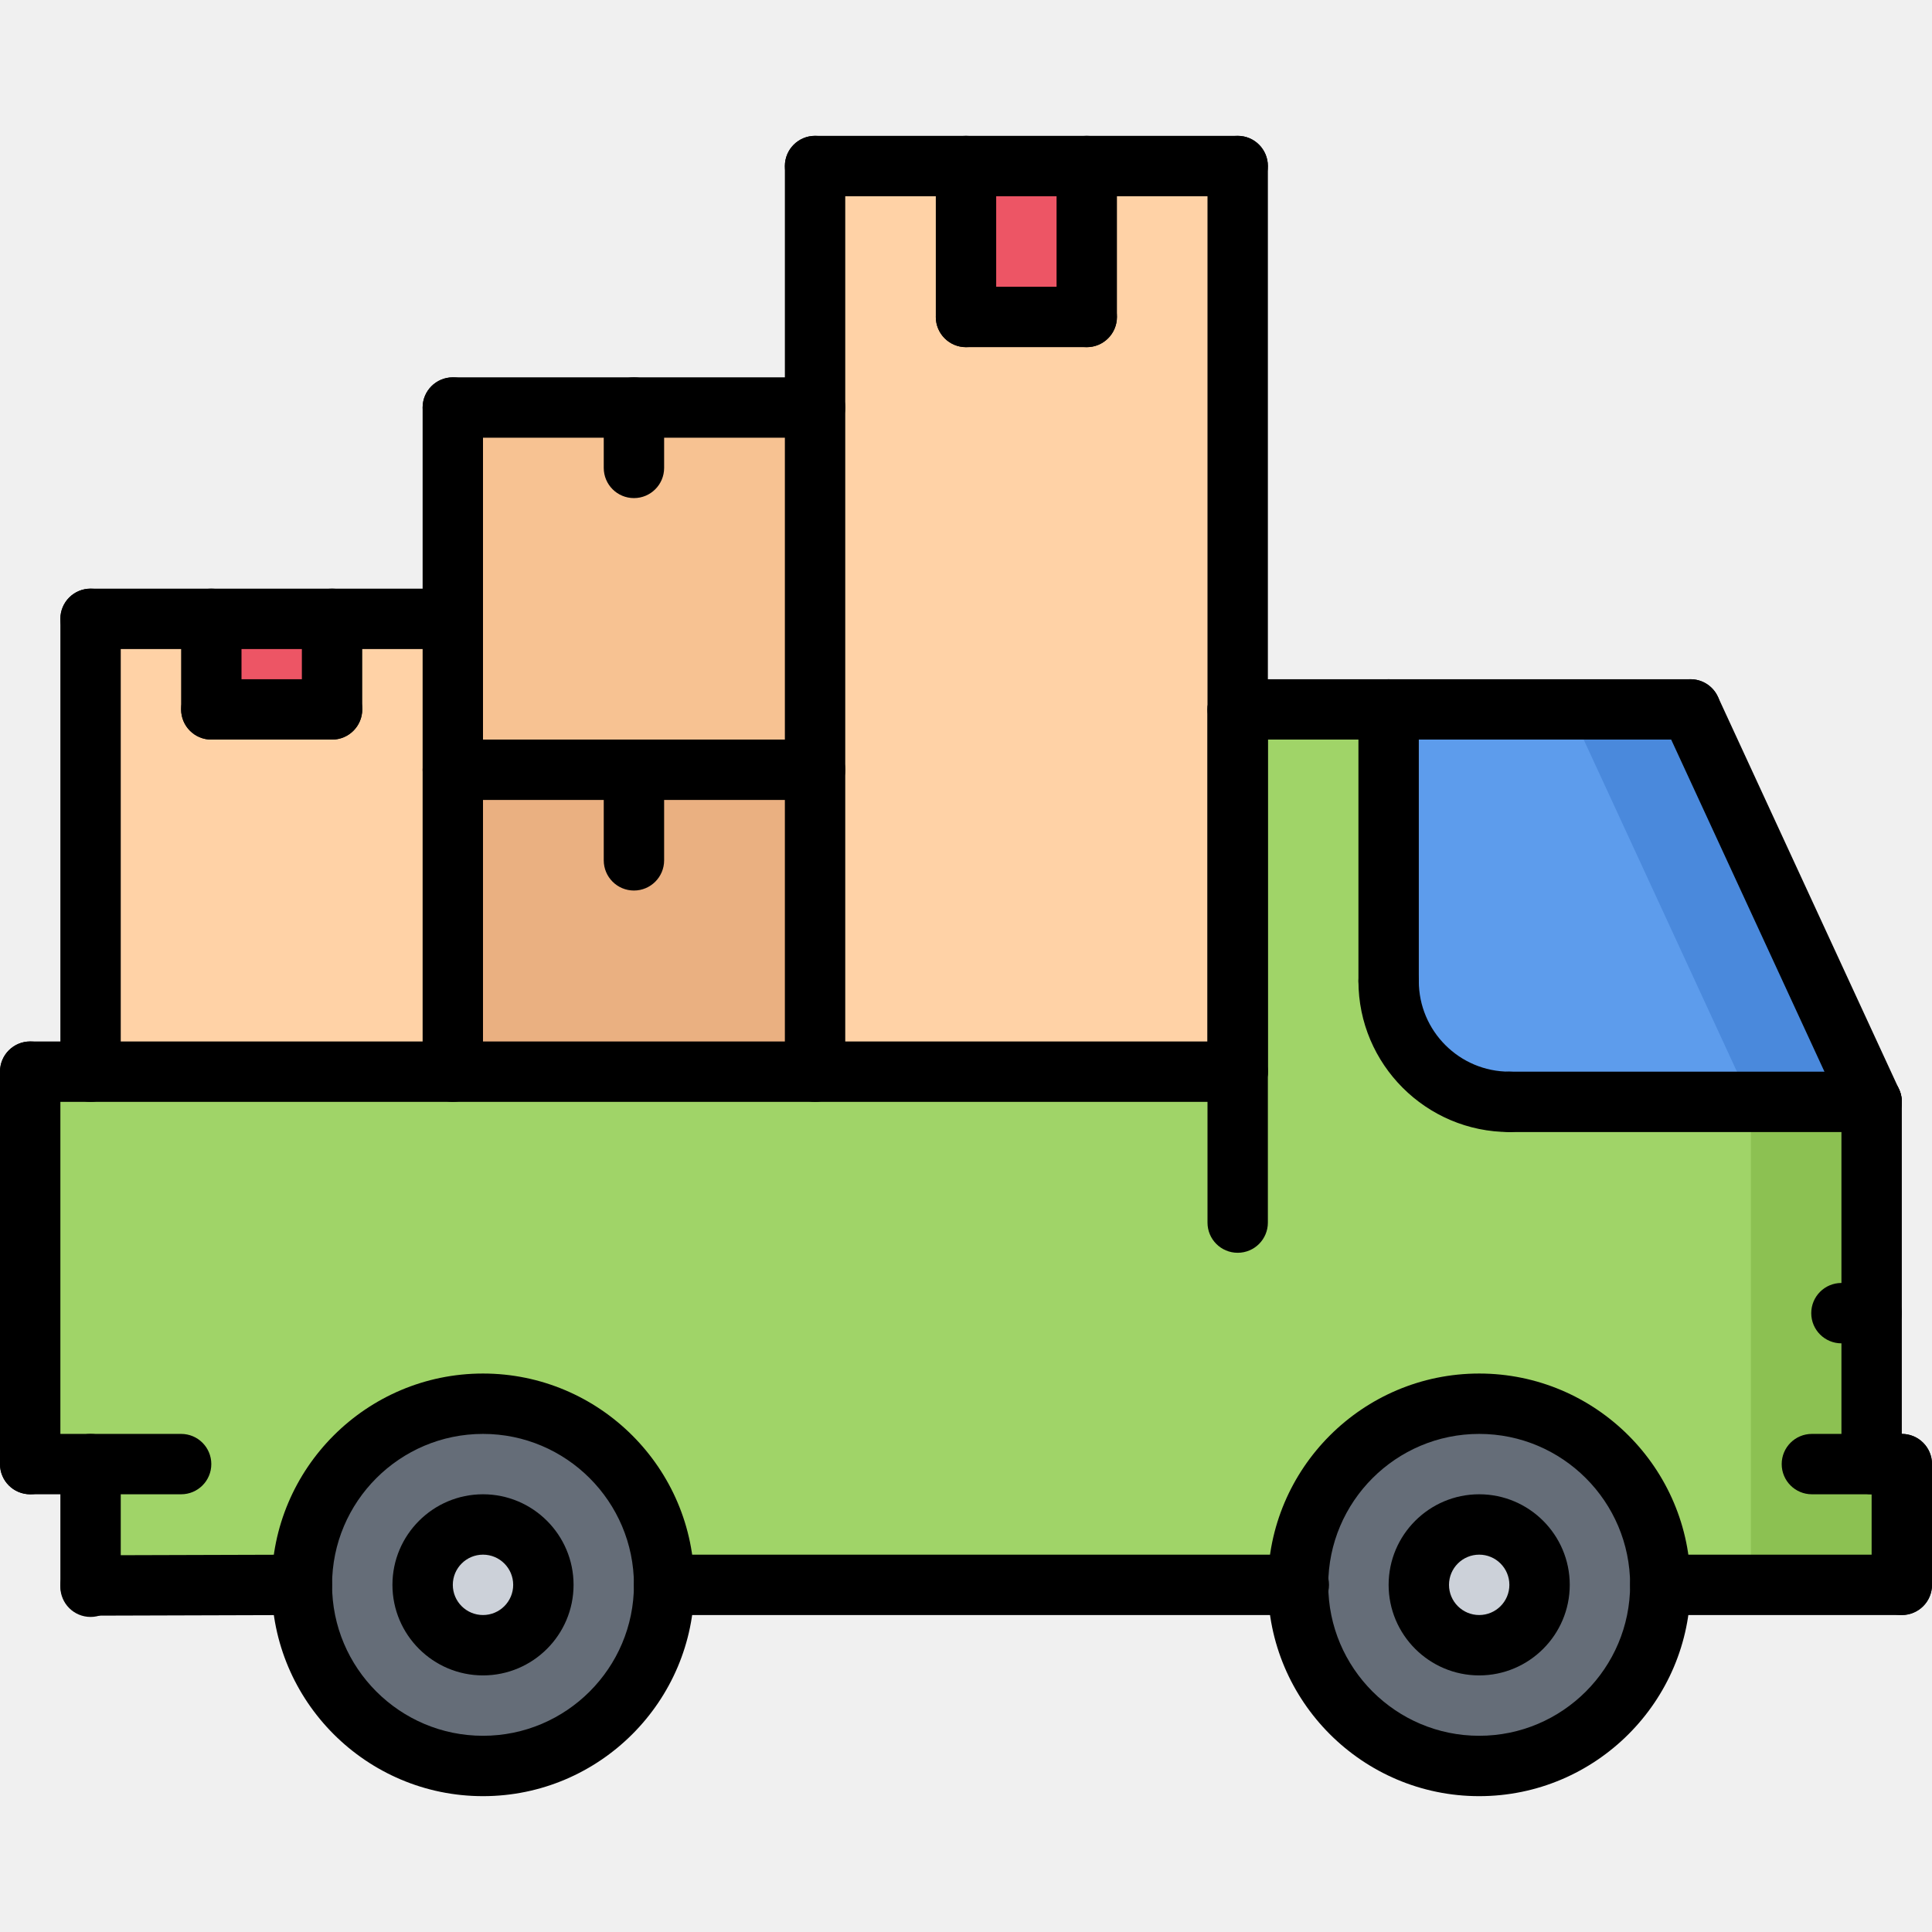
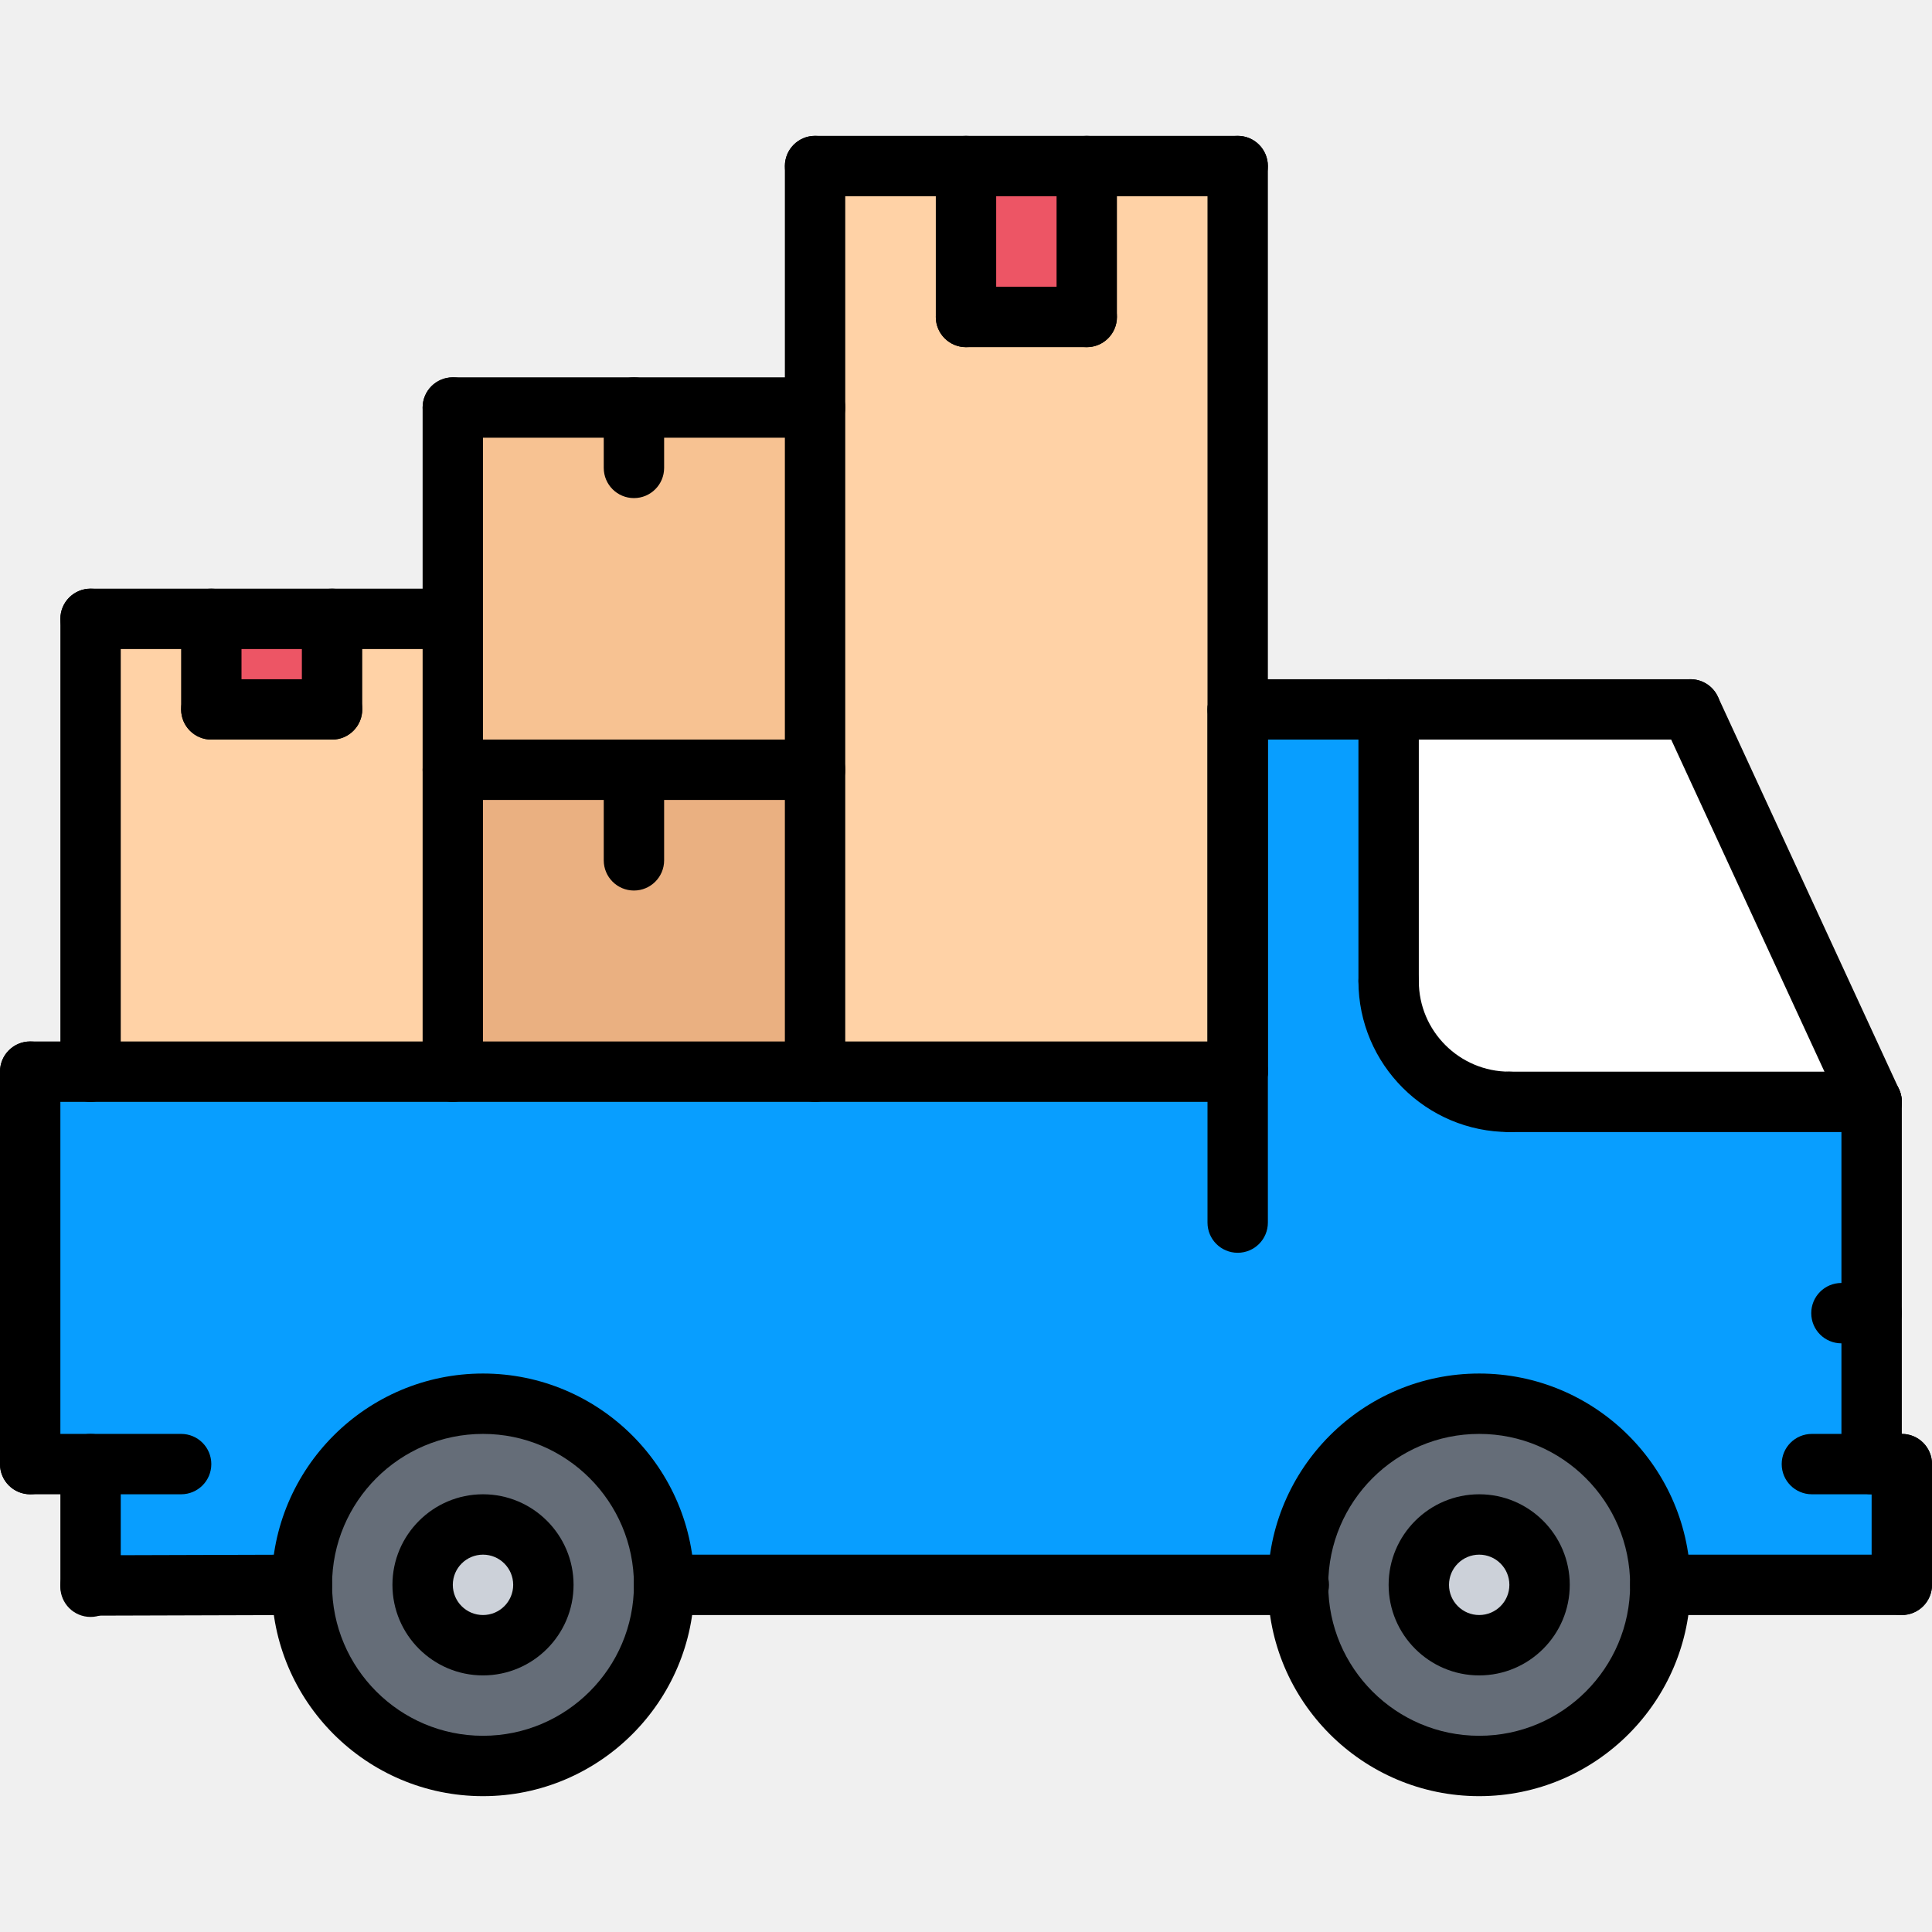
<svg xmlns="http://www.w3.org/2000/svg" version="1.1" id="Capa_1" x="0px" y="0px" viewBox="0 0 512 512" style="enable-background:new 0 0 512 512;" xml:space="preserve">
  <path style="fill:#656D78;" d="M128,372c26.488,0,48,21.512,48,48c0,26.56-21.512,48-48,48c-26.56,0-48-21.44-48-48  C80,393.512,101.44,372,128,372z M144,420c0-8.8-7.192-16-16-16c-8.88,0-16,7.2-16,16c0,8.872,7.12,16,16,16  C136.808,436,144,428.872,144,420z" />
  <g>
    <path style="fill:#CCD1D9;" d="M128,404c8.808,0,16,7.2,16,16c0,8.872-7.192,16-16,16c-8.88,0-16-7.128-16-16   C112,411.2,119.12,404,128,404z" />
    <path style="fill:#CCD1D9;" d="M392,404c8.808,0,16,7.2,16,16c0,8.872-7.192,16-16,16c-8.88,0-16-7.128-16-16   C376,411.2,383.12,404,392,404z" />
  </g>
  <path style="fill:#656D78;" d="M344,420c0-26.488,21.44-48,48-48c26.488,0,48,21.512,48,48c0,26.56-21.512,48-48,48  C365.44,468,344,446.56,344,420z M408,420c0-8.8-7.192-16-16-16c-8.88,0-16,7.2-16,16c0,8.872,7.12,16,16,16  C400.808,436,408,428.872,408,420z" />
-   <path style="fill:#5D9CEC;" d="M448,188l48,104h-96c-17.76,0-32-14.32-32-32v-72H448z" />
-   <path style="fill:#A0D468;" d="M24,284h96h96h112v-96h40v72c0,17.68,14.24,32,32,32h96v56v40h8v32h-64c0-26.488-21.512-48-48-48  c-26.56,0-48,21.512-48,48H176c0-26.488-21.512-48-48-48c-26.56,0-48,21.512-48,48l-56,0.16V388H8V284H24z" />
-   <polygon style="fill:#8CC152;" points="496,388 496,348 496,292 464,292 464,420 504,420 504,388 " />
-   <polygon style="fill:#4A89DC;" points="496,292 448,188 416,188 464,292 " />
+   <path style="fill:#fff;" d="M448,188l48,104h-96c-17.76,0-32-14.32-32-32v-72H448z" />
+   <path style="fill:#089EFF;" d="M24,284h96h96h112v-96h40v72c0,17.68,14.24,32,32,32h96v56v40h8v32h-64c0-26.488-21.512-48-48-48  c-26.56,0-48,21.512-48,48H176c0-26.488-21.512-48-48-48c-26.56,0-48,21.512-48,48l-56,0.16V388H8V284H24z" />
+   <polygon style="fill:#089EFF;" points="496,388 496,348 496,292 464,292 464,420 504,420 504,388 " />
+   <polygon style="fill:#ffffff;" points="496,292 448,188 416,188 464,292 " />
  <g>
    <rect x="56" y="164" style="fill:#ED5565;" width="32" height="24" />
    <rect x="256" y="44" style="fill:#ED5565;" width="32" height="40" />
  </g>
  <polygon style="fill:#FFD2A6;" points="328,188 328,284 216,284 216,204 216,108 216,44 256,44 256,84 288,84 288,44 328,44 " />
  <polygon style="fill:#F7C292;" points="168,108 216,108 216,204 168,204 120,204 120,164 120,108 " />
  <polygon style="fill:#EAB081;" points="168,204 216,204 216,284 120,284 120,204 " />
  <polygon style="fill:#FFD2A6;" points="56,164 56,188 88,188 88,164 120,164 120,204 120,284 24,284 24,164 " />
  <path d="M328,52H216c-4.424,0-8-3.584-8-8s3.576-8,8-8h112c4.424,0,8,3.584,8,8S332.424,52,328,52z" />
  <path d="M288,92c-4.424,0-8-3.584-8-8V44c0-4.416,3.576-8,8-8s8,3.584,8,8v40C296,88.416,292.424,92,288,92z" />
  <path d="M288,92h-32c-4.424,0-8-3.584-8-8s3.576-8,8-8h32c4.424,0,8,3.584,8,8S292.424,92,288,92z" />
  <path d="M256,92c-4.424,0-8-3.584-8-8V44c0-4.416,3.576-8,8-8c4.424,0,8,3.584,8,8v40C264,88.416,260.424,92,256,92z" />
  <path d="M216,212h-96c-4.424,0-8-3.584-8-8s3.576-8,8-8h96c4.424,0,8,3.584,8,8S220.424,212,216,212z" />
  <path d="M328,332c-4.424,0-8-3.576-8-8V188c0-4.416,3.576-8,8-8s8,3.584,8,8v136C336,328.424,332.424,332,328,332z" />
  <path d="M504,396h-23.832c-4.424,0-8-3.576-8-8s3.576-8,8-8H504c4.424,0,8,3.576,8,8S508.424,396,504,396z" />
  <path d="M504,428c-4.424,0-8-3.576-8-8v-32c0-4.424,3.576-8,8-8s8,3.576,8,8v32C512,424.424,508.424,428,504,428z" />
  <path d="M24,428.168c-4.408,0-7.984-3.56-8-7.976c-0.016-4.424,3.552-8.008,7.976-8.024l56-0.168c0.008,0,0.016,0,0.024,0  c4.408,0,7.984,3.56,8,7.976c0.016,4.424-3.552,8.008-7.976,8.024l-56,0.168C24.016,428.168,24.008,428.168,24,428.168z" />
  <path d="M496,356h-8c-4.424,0-8-3.576-8-8s3.576-8,8-8h8c4.424,0,8,3.576,8,8S500.424,356,496,356z" />
  <path d="M496,396c-4.424,0-8-3.576-8-8v-96c0-4.424,3.576-8,8-8s8,3.576,8,8v96C504,392.424,500.424,396,496,396z" />
  <path d="M448,196H328c-4.424,0-8-3.584-8-8s3.576-8,8-8h120c4.424,0,8,3.584,8,8S452.424,196,448,196z" />
  <path d="M496.008,300c-3.024,0-5.92-1.72-7.272-4.648l-48-104c-1.848-4.008-0.104-8.768,3.912-10.616  c4.032-1.848,8.768-0.096,10.616,3.912l48,104c1.848,4.008,0.104,8.768-3.912,10.616C498.264,299.768,497.128,300,496.008,300z" />
  <path d="M24,428.504c-4.424,0-8-3.576-8-8V388c0-4.424,3.576-8,8-8s8,3.576,8,8v32.504C32,424.92,28.424,428.504,24,428.504z" />
  <path d="M8,396c-4.424,0-8-3.576-8-8V284c0-4.424,3.576-8,8-8s8,3.576,8,8v104C16,392.424,12.424,396,8,396z" />
  <path d="M328,292H8c-4.424,0-8-3.576-8-8s3.576-8,8-8h320c4.424,0,8,3.576,8,8S332.424,292,328,292z" />
  <path d="M48,396H8c-4.424,0-8-3.576-8-8s3.576-8,8-8h40c4.424,0,8,3.576,8,8S52.424,396,48,396z" />
  <path d="M128,476c-30.872,0-56-25.128-56-56s25.128-56,56-56s56,25.128,56,56S158.872,476,128,476z M128,380  c-22.056,0-40,17.944-40,40s17.944,40,40,40s40-17.944,40-40S150.056,380,128,380z" />
  <path d="M128,444c-13.232,0-24-10.768-24-24s10.768-24,24-24s24,10.768,24,24S141.232,444,128,444z M128,412c-4.416,0-8,3.584-8,8  s3.584,8,8,8s8-3.584,8-8S132.416,412,128,412z" />
  <path d="M392,444c-13.232,0-24-10.768-24-24s10.768-24,24-24s24,10.768,24,24S405.232,444,392,444z M392,412c-4.416,0-8,3.584-8,8  s3.584,8,8,8s8-3.584,8-8S396.416,412,392,412z" />
  <path d="M392,476c-30.872,0-56-25.128-56-56s25.128-56,56-56s56,25.128,56,56S422.872,476,392,476z M392,380  c-22.056,0-40,17.944-40,40s17.944,40,40,40s40-17.944,40-40S414.056,380,392,380z" />
  <path d="M344.2,428H176c-4.424,0-8-3.576-8-8s3.576-8,8-8h168.2c4.424,0,8,3.576,8,8S348.624,428,344.2,428z" />
  <path d="M504,428h-64c-4.424,0-8-3.576-8-8s3.576-8,8-8h64c4.424,0,8,3.576,8,8S508.424,428,504,428z" />
  <path d="M496,300h-96c-4.424,0-8-3.576-8-8s3.576-8,8-8h96c4.424,0,8,3.576,8,8S500.424,300,496,300z" />
  <path d="M400,300c-22.056,0-40-17.944-40-40c0-4.416,3.576-8,8-8s8,3.584,8,8c0,13.232,10.768,24,24,24c4.424,0,8,3.576,8,8  S404.424,300,400,300z" />
  <path d="M368,268c-4.424,0-8-3.576-8-8v-72c0-4.416,3.576-8,8-8s8,3.584,8,8v72C376,264.424,372.424,268,368,268z" />
  <path d="M328,292c-4.424,0-8-3.576-8-8V44c0-4.416,3.576-8,8-8s8,3.584,8,8v240C336,288.424,332.424,292,328,292z" />
  <path d="M216,292c-4.424,0-8-3.576-8-8V44c0-4.416,3.576-8,8-8s8,3.584,8,8v240C224,288.424,220.424,292,216,292z" />
  <path d="M120,292c-4.424,0-8-3.576-8-8V108c0-4.416,3.576-8,8-8s8,3.584,8,8v176C128,288.424,124.424,292,120,292z" />
  <path d="M168,236c-4.424,0-8-3.584-8-8v-24c0-4.416,3.576-8,8-8s8,3.584,8,8v24C176,232.416,172.424,236,168,236z" />
  <path d="M216,116h-96c-4.424,0-8-3.584-8-8s3.576-8,8-8h96c4.424,0,8,3.584,8,8S220.424,116,216,116z" />
  <path d="M168,132c-4.424,0-8-3.584-8-8v-16c0-4.416,3.576-8,8-8s8,3.584,8,8v16C176,128.416,172.424,132,168,132z" />
  <path d="M24,292c-4.424,0-8-3.576-8-8V164c0-4.416,3.576-8,8-8s8,3.584,8,8v120C32,288.424,28.424,292,24,292z" />
  <path d="M120,172H24c-4.424,0-8-3.584-8-8s3.576-8,8-8h96c4.424,0,8,3.584,8,8S124.424,172,120,172z" />
  <path d="M56,196c-4.424,0-8-3.584-8-8v-24c0-4.416,3.576-8,8-8s8,3.584,8,8v24C64,192.416,60.424,196,56,196z" />
  <path d="M88,196H56c-4.424,0-8-3.584-8-8s3.576-8,8-8h32c4.424,0,8,3.584,8,8S92.424,196,88,196z" />
  <path d="M88,196c-4.424,0-8-3.584-8-8v-24c0-4.416,3.576-8,8-8s8,3.584,8,8v24C96,192.416,92.424,196,88,196z" />
  <g>
</g>
  <g>
</g>
  <g>
</g>
  <g>
</g>
  <g>
</g>
  <g>
</g>
  <g>
</g>
  <g>
</g>
  <g>
</g>
  <g>
</g>
  <g>
</g>
  <g>
</g>
  <g>
</g>
  <g>
</g>
  <g>
</g>
</svg>
